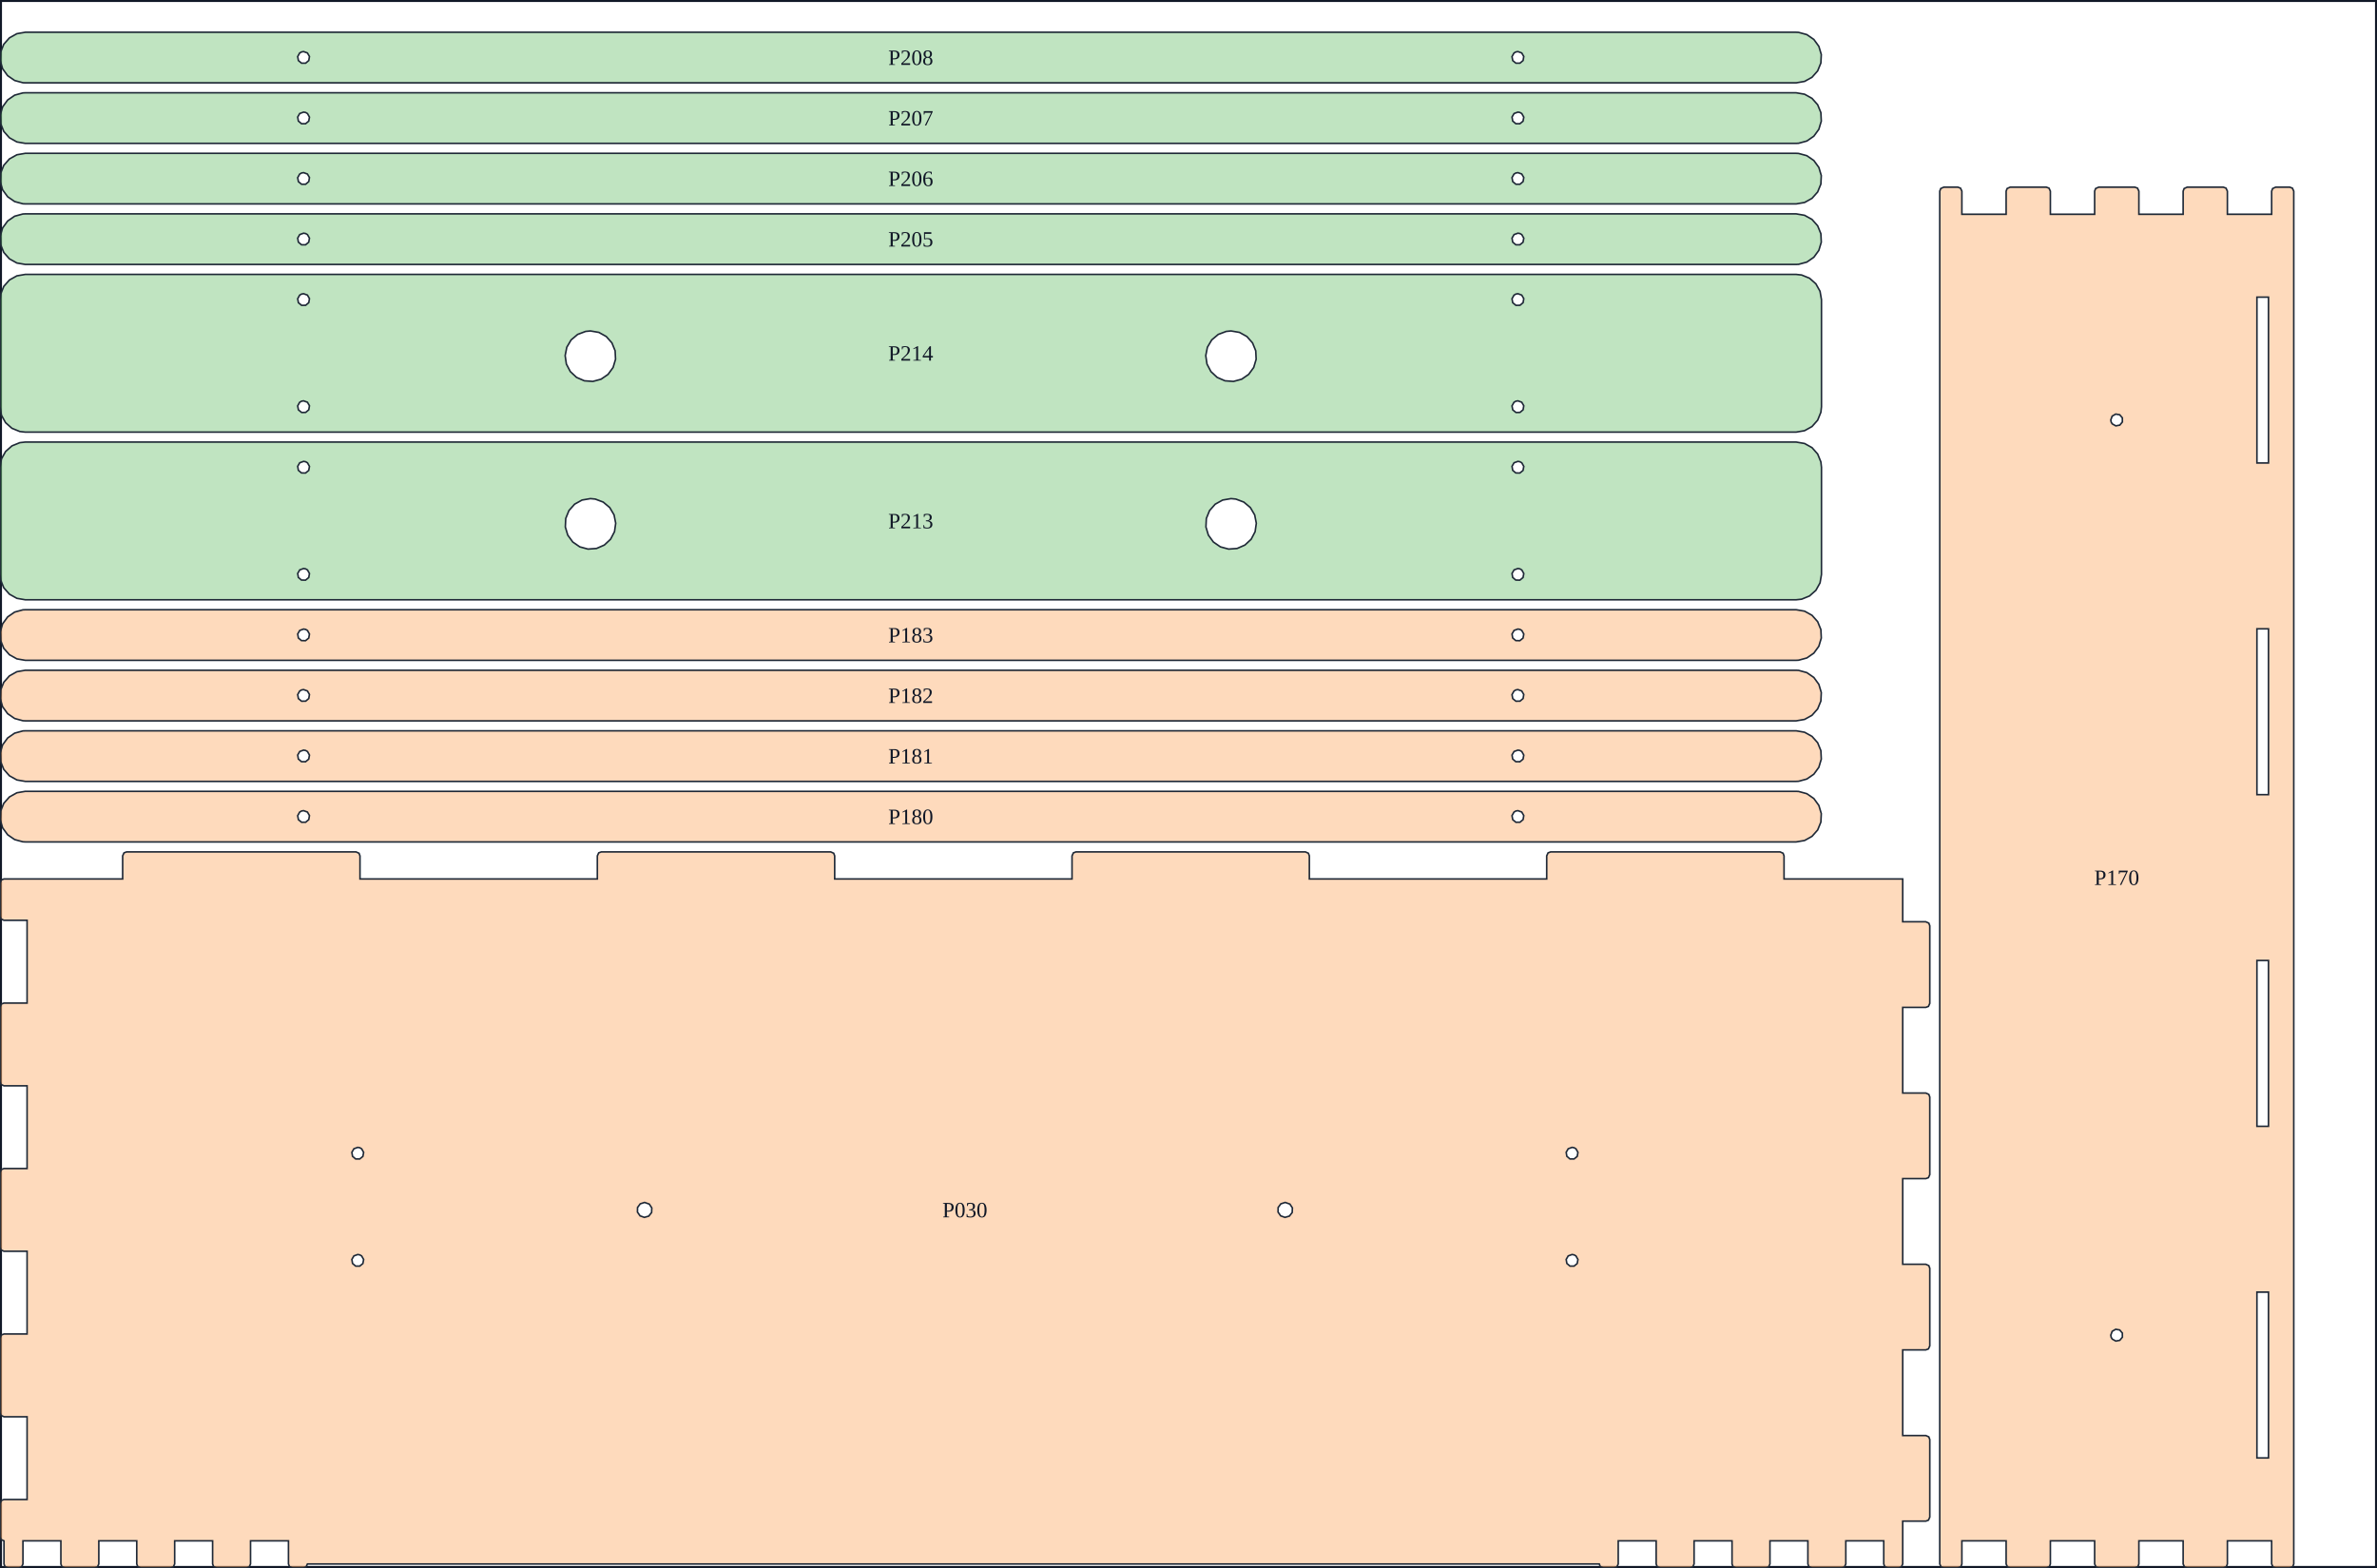
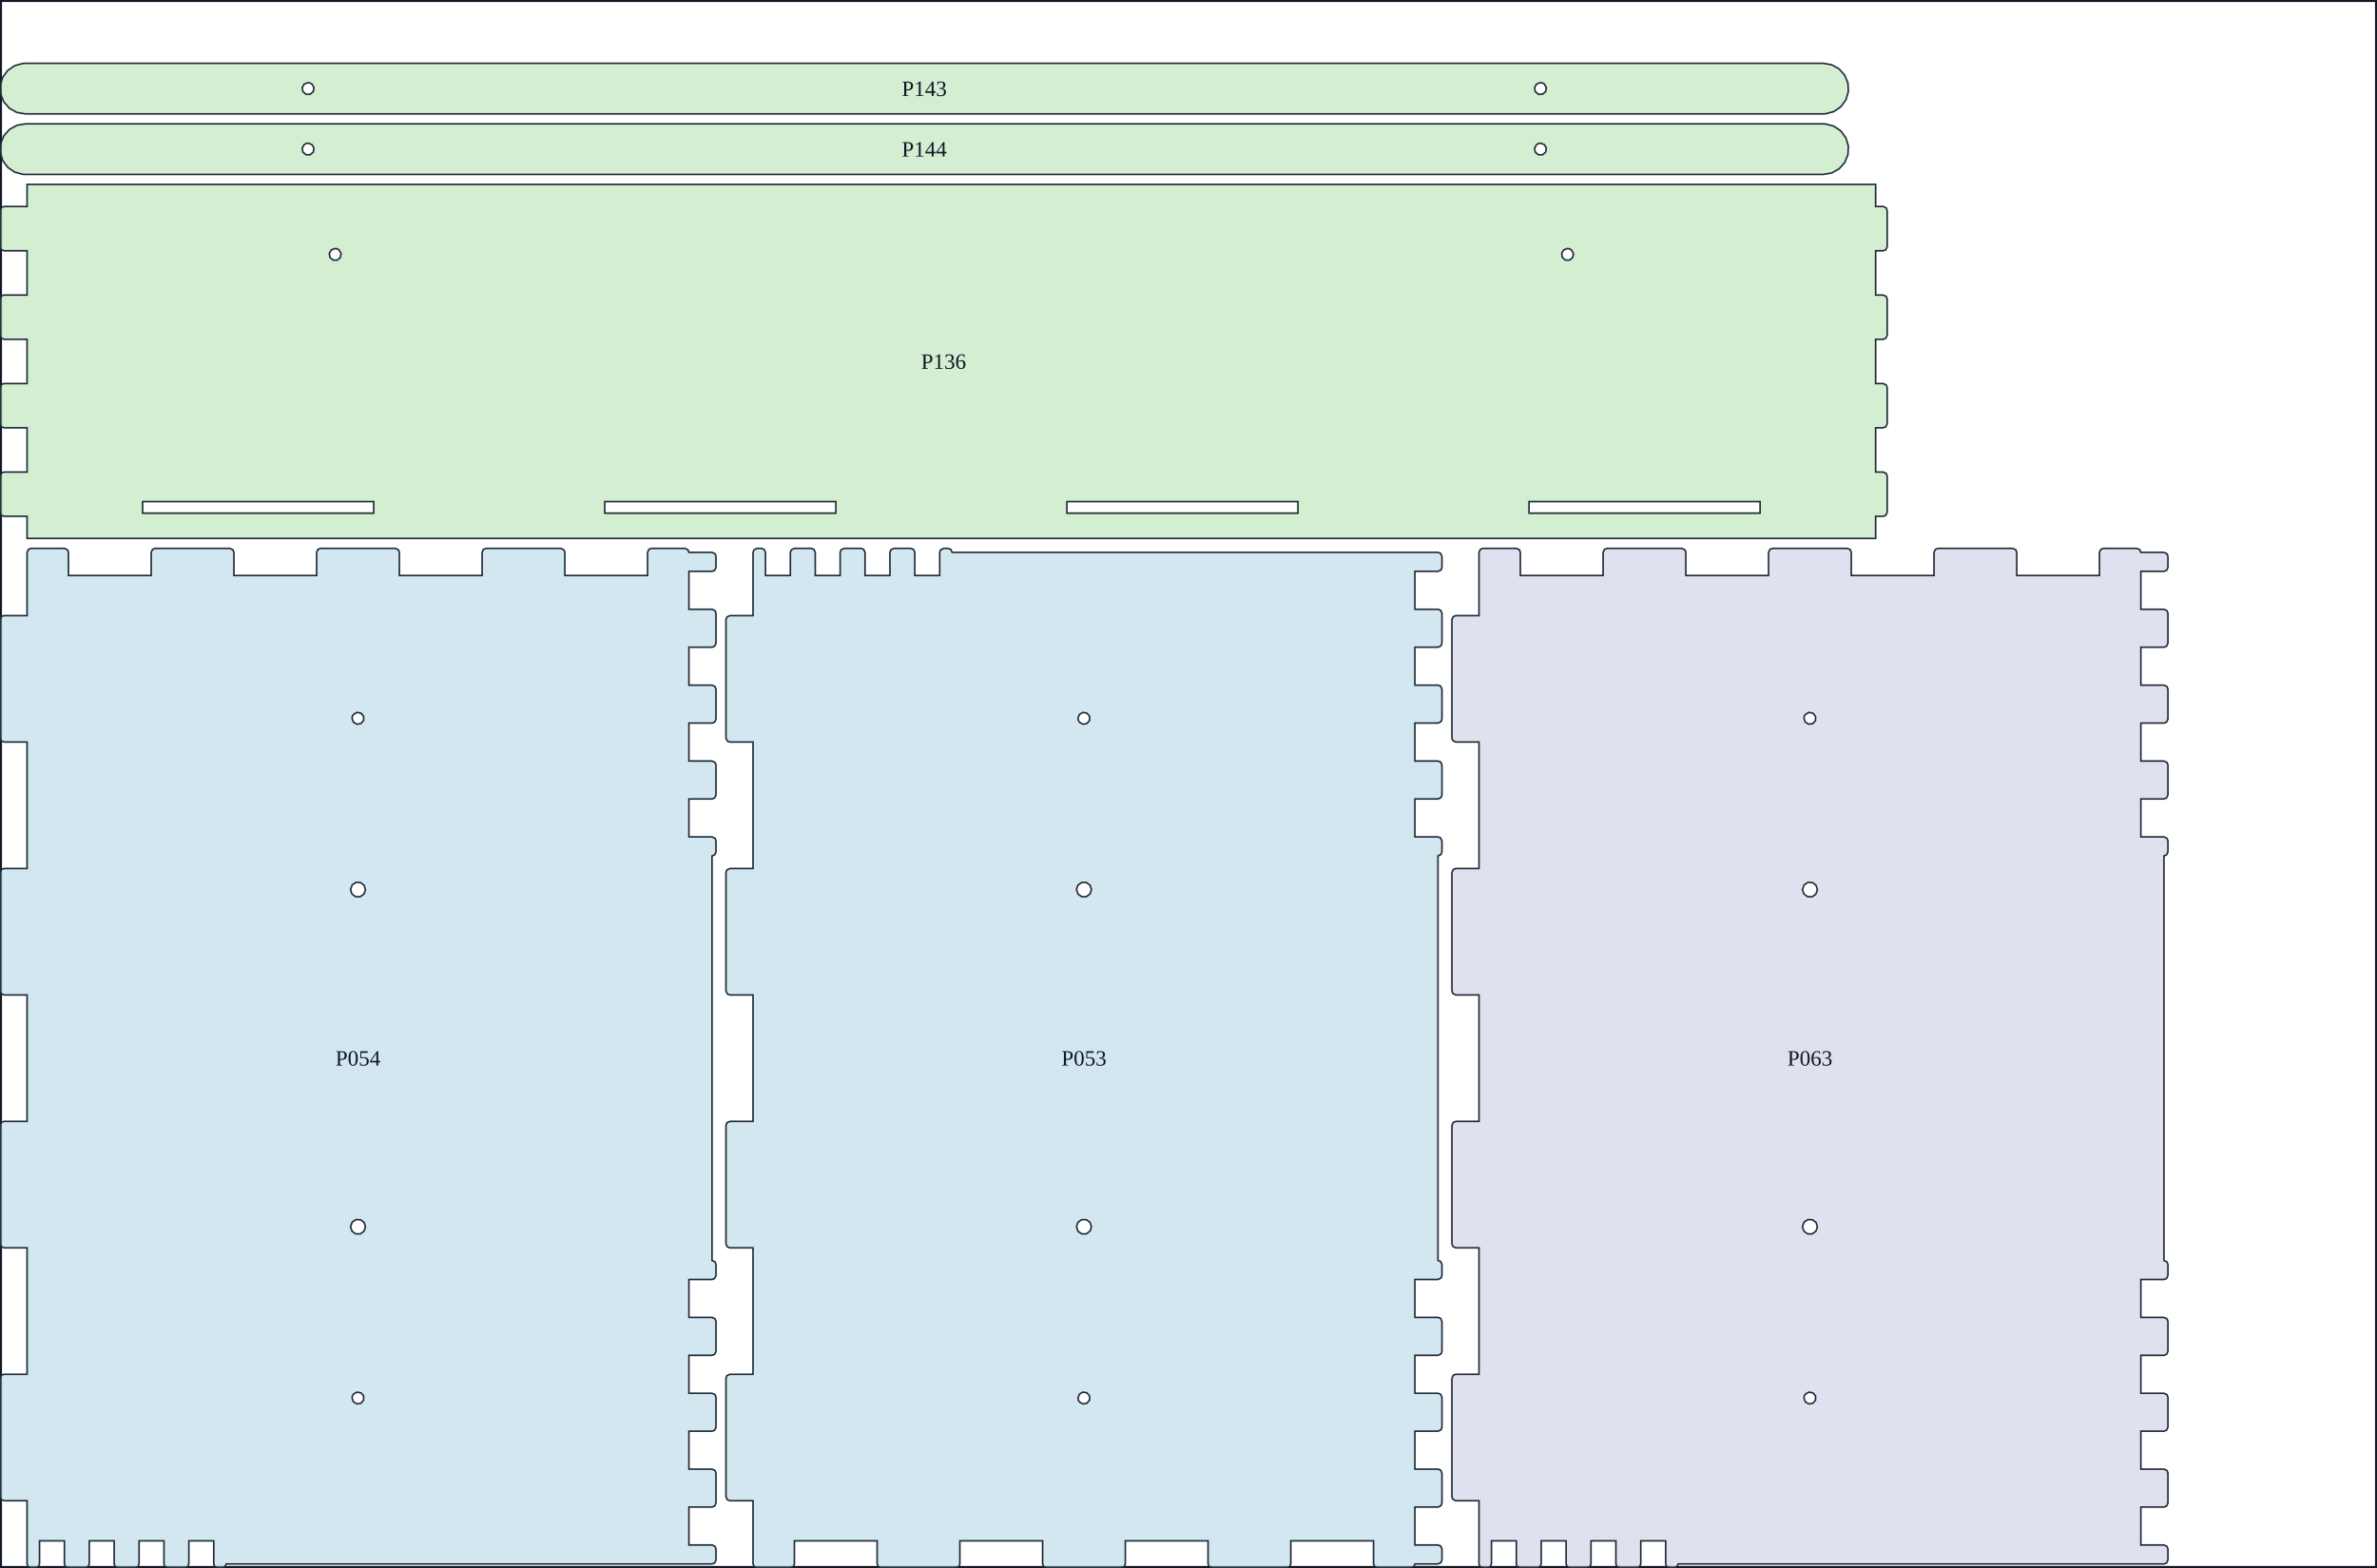
<svg xmlns="http://www.w3.org/2000/svg" width="1193.8mm" height="787.4mm" viewBox="0 0 1193.8 787.4">
  <rect width="1193.8" height="787.4" fill="white" stroke="#111827" stroke-width="2" />
  <g transform="translate(0 787.4) scale(1 -1)">
-     <path d="M 9.525 0.000 L 4.000 0.000 L 2.494 0.684 L 2.000 2.000 L 2.000 13.600 L 0.494 14.284 L 0.000 15.600 L 0.000 32.375 L 0.684 33.881 L 2.000 34.375 L 13.600 34.375 L 13.600 75.925 L 2.000 75.925 L 0.494 76.609 L 0.000 77.925 L 0.000 115.475 L 0.684 116.981 L 2.000 117.475 L 13.600 117.475 L 13.600 159.025 L 2.000 159.025 L 0.494 159.709 L 0.000 161.025 L 0.000 198.575 L 0.684 200.081 L 2.000 200.575 L 13.600 200.575 L 13.600 242.125 L 2.000 242.125 L 0.494 242.809 L 0.000 244.125 L 0.000 281.675 L 0.684 283.181 L 2.000 283.675 L 13.600 283.675 L 13.600 325.225 L 2.000 325.225 L 0.494 325.909 L 0.000 327.225 L 0.000 344.000 L 0.684 345.506 L 2.000 346.000 L 61.600 346.000 L 61.600 357.600 L 62.284 359.106 L 63.600 359.600 L 178.800 359.600 L 180.306 358.916 L 180.800 357.600 L 180.800 346.000 L 300.000 346.000 L 300.000 357.600 L 300.684 359.106 L 302.000 359.600 L 417.200 359.600 L 418.706 358.916 L 419.200 357.600 L 419.200 346.000 L 538.400 346.000 L 538.400 357.600 L 539.084 359.106 L 540.400 359.600 L 655.600 359.600 L 657.106 358.916 L 657.600 357.600 L 657.600 346.000 L 776.800 346.000 L 776.800 357.600 L 777.484 359.106 L 778.800 359.600 L 894.000 359.600 L 895.506 358.916 L 896.000 357.600 L 896.000 346.000 L 955.600 346.000 L 955.600 324.500 L 967.200 324.500 L 968.706 323.816 L 969.200 322.500 L 969.200 283.500 L 968.516 281.994 L 967.200 281.500 L 955.600 281.500 L 955.600 238.500 L 967.200 238.500 L 968.706 237.816 L 969.200 236.500 L 969.200 197.500 L 968.516 195.994 L 967.200 195.500 L 955.600 195.500 L 955.600 152.500 L 967.200 152.500 L 968.706 151.816 L 969.200 150.500 L 969.200 111.500 L 968.516 109.994 L 967.200 109.500 L 955.600 109.500 L 955.600 66.500 L 967.200 66.500 L 968.706 65.816 L 969.200 64.500 L 969.200 25.500 L 968.516 23.994 L 967.200 23.500 L 955.600 23.500 L 955.600 2.000 L 954.916 0.494 L 953.600 0.000 L 948.075 0.000 L 946.569 0.684 L 946.075 2.000 L 946.075 13.600 L 927.025 13.600 L 927.025 2.000 L 926.341 0.494 L 925.025 0.000 L 909.975 0.000 L 908.469 0.684 L 907.975 2.000 L 907.975 13.600 L 888.925 13.600 L 888.925 2.000 L 888.241 0.494 L 886.925 0.000 L 871.875 0.000 L 870.369 0.684 L 869.875 2.000 L 869.875 13.600 L 850.825 13.600 L 850.825 2.000 L 850.141 0.494 L 848.825 0.000 L 833.775 0.000 L 832.269 0.684 L 831.775 2.000 L 831.775 13.600 L 812.725 13.600 L 812.725 2.000 L 812.041 0.494 L 810.725 0.000 L 805.200 0.000 L 803.694 0.684 L 803.200 2.000 L 154.400 2.000 L 153.716 0.494 L 152.400 0.000 L 146.875 0.000 L 145.369 0.684 L 144.875 2.000 L 144.875 13.600 L 125.825 13.600 L 125.825 2.000 L 125.141 0.494 L 123.825 0.000 L 108.775 0.000 L 107.269 0.684 L 106.775 2.000 L 106.775 13.600 L 87.725 13.600 L 87.725 2.000 L 87.041 0.494 L 85.725 0.000 L 70.675 0.000 L 69.169 0.684 L 68.675 2.000 L 68.675 13.600 L 49.625 13.600 L 49.625 2.000 L 48.941 0.494 L 47.625 0.000 L 32.575 0.000 L 31.069 0.684 L 30.575 2.000 L 30.575 13.600 L 11.525 13.600 L 11.525 2.000 L 10.841 0.494 L 9.525 0.000 Z M 179.667 157.400 L 177.742 156.702 L 176.714 154.932 L 177.060 152.914 L 178.620 151.588 L 180.667 151.572 L 182.248 152.872 L 182.627 154.883 L 181.628 156.670 L 180.713 157.212 L 179.667 157.400 Z M 179.667 211.200 L 177.742 210.502 L 176.714 208.732 L 177.060 206.714 L 178.620 205.388 L 180.667 205.372 L 182.248 206.672 L 182.627 208.683 L 181.628 210.470 L 180.713 211.012 L 179.667 211.200 Z M 323.733 183.550 L 321.546 182.846 L 320.180 180.998 L 320.148 178.700 L 321.463 176.816 L 323.630 176.051 L 325.836 176.695 L 327.252 178.504 L 327.347 180.800 L 326.085 182.721 L 323.733 183.550 Z M 789.533 157.400 L 787.609 156.702 L 786.581 154.932 L 786.927 152.914 L 788.487 151.588 L 790.534 151.572 L 792.115 152.872 L 792.494 154.883 L 791.495 156.670 L 790.580 157.212 L 789.533 157.400 Z M 645.467 183.550 L 643.279 182.846 L 641.913 180.998 L 641.882 178.700 L 643.196 176.816 L 645.363 176.051 L 647.569 176.695 L 648.986 178.504 L 649.081 180.800 L 647.819 182.721 L 645.467 183.550 Z M 789.533 211.200 L 787.609 210.502 L 786.581 208.732 L 786.927 206.714 L 788.487 205.388 L 790.534 205.372 L 792.115 206.672 L 792.494 208.683 L 791.495 210.470 L 790.580 211.012 L 789.533 211.200 Z" fill="#fdae6b" fill-opacity="0.45" fill-rule="evenodd" stroke="#1f2937" stroke-width="0.8" />
-     <path d="M 1118.662 2.000 L 1118.662 13.600 L 1140.887 13.600 L 1140.887 2.000 L 1141.572 0.494 L 1142.887 0.000 L 1150.000 0.000 L 1151.506 0.684 L 1152.000 2.000 L 1152.000 691.400 L 1151.316 692.906 L 1150.000 693.400 L 1142.888 693.400 L 1141.381 692.716 L 1140.888 691.400 L 1140.888 679.800 L 1118.662 679.800 L 1118.662 691.400 L 1117.978 692.906 L 1116.662 693.400 L 1098.438 693.400 L 1096.931 692.716 L 1096.438 691.400 L 1096.438 679.800 L 1074.213 679.800 L 1074.213 691.400 L 1073.528 692.906 L 1072.213 693.400 L 1053.987 693.400 L 1052.481 692.716 L 1051.987 691.400 L 1051.987 679.800 L 1029.763 679.800 L 1029.763 691.400 L 1029.078 692.906 L 1027.763 693.400 L 1009.538 693.400 L 1008.031 692.716 L 1007.537 691.400 L 1007.538 679.800 L 985.312 679.800 L 985.312 691.400 L 984.628 692.906 L 983.312 693.400 L 976.200 693.400 L 974.694 692.716 L 974.200 691.400 L 974.200 2.000 L 974.884 0.494 L 976.200 0.000 L 983.312 0.000 L 984.819 0.684 L 985.312 2.000 L 985.312 13.600 L 1007.537 13.600 L 1007.537 2.000 L 1008.222 0.494 L 1009.537 0.000 L 1027.762 0.000 L 1029.269 0.684 L 1029.762 2.000 L 1029.762 13.600 L 1051.987 13.600 L 1051.987 2.000 L 1052.672 0.494 L 1053.987 0.000 L 1072.212 0.000 L 1073.719 0.684 L 1074.212 2.000 L 1074.212 13.600 L 1096.438 13.600 L 1096.438 2.000 L 1097.122 0.494 L 1098.438 0.000 L 1116.662 0.000 L 1118.169 0.684 L 1118.662 2.000 Z M 1139.300 638.162 L 1139.300 554.888 L 1133.500 554.888 L 1133.500 638.162 L 1139.300 638.162 Z M 1139.300 471.612 L 1139.300 388.337 L 1133.500 388.337 L 1133.500 471.612 L 1139.300 471.612 Z M 1060.100 576.500 L 1060.798 578.424 L 1062.568 579.453 L 1064.586 579.106 L 1065.912 577.547 L 1065.928 575.500 L 1064.628 573.918 L 1062.617 573.539 L 1060.830 574.538 L 1060.288 575.453 L 1060.100 576.500 Z M 1139.300 305.062 L 1139.300 221.788 L 1133.500 221.788 L 1133.500 305.062 L 1139.300 305.062 Z M 1139.300 138.513 L 1139.300 55.238 L 1133.500 55.238 L 1133.500 138.513 L 1139.300 138.513 Z M 1060.100 116.900 L 1060.798 118.824 L 1062.568 119.853 L 1064.586 119.506 L 1065.912 117.947 L 1065.928 115.900 L 1064.628 114.318 L 1062.617 113.939 L 1060.830 114.938 L 1060.288 115.853 L 1060.100 116.900 Z" fill="#fdae6b" fill-opacity="0.45" fill-rule="evenodd" stroke="#1f2937" stroke-width="0.8" />
-     <path d="M 12.700 570.400 L 902.100 570.400 L 906.316 571.120 L 910.055 573.200 L 912.890 576.402 L 914.502 580.364 L 914.800 583.100 L 914.800 636.900 L 914.080 641.116 L 912.000 644.855 L 908.798 647.690 L 904.836 649.302 L 902.100 649.600 L 12.700 649.600 L 8.484 648.880 L 4.745 646.800 L 1.910 643.598 L 0.298 639.636 L 0.000 636.900 L 0.000 583.100 L 0.720 578.884 L 2.800 575.145 L 6.002 572.310 L 9.964 570.698 L 12.700 570.400 Z M 762.333 586.100 L 764.258 585.402 L 765.286 583.632 L 764.940 581.614 L 763.380 580.288 L 761.333 580.272 L 759.752 581.572 L 759.373 583.583 L 760.372 585.370 L 761.287 585.912 L 762.333 586.100 Z M 618.267 621.200 L 622.483 620.480 L 626.221 618.400 L 629.057 615.198 L 630.669 611.236 L 630.873 606.963 L 629.648 602.865 L 627.131 599.406 L 623.609 596.978 L 619.481 595.858 L 615.215 596.172 L 611.295 597.884 L 608.166 600.801 L 606.183 604.591 L 605.571 608.824 L 606.399 613.021 L 608.573 616.705 L 611.847 619.458 L 615.849 620.968 L 618.267 621.200 Z M 762.333 639.900 L 764.258 639.202 L 765.286 637.432 L 764.940 635.414 L 763.380 634.088 L 761.333 634.072 L 759.752 635.372 L 759.373 637.383 L 760.372 639.170 L 761.287 639.712 L 762.333 639.900 Z M 296.533 621.200 L 300.750 620.480 L 304.488 618.400 L 307.324 615.198 L 308.935 611.236 L 309.140 606.963 L 307.915 602.865 L 305.398 599.406 L 301.876 596.978 L 297.748 595.858 L 293.482 596.172 L 289.562 597.884 L 286.433 600.801 L 284.450 604.591 L 283.837 608.824 L 284.665 613.021 L 286.840 616.705 L 290.113 619.458 L 294.116 620.968 L 296.533 621.200 Z M 152.467 586.100 L 154.391 585.402 L 155.419 583.632 L 155.073 581.614 L 153.513 580.288 L 151.466 580.272 L 149.885 581.572 L 149.506 583.583 L 150.505 585.370 L 151.420 585.912 L 152.467 586.100 Z M 152.467 639.900 L 154.391 639.202 L 155.419 637.432 L 155.073 635.414 L 153.513 634.088 L 151.466 634.072 L 149.885 635.372 L 149.506 637.383 L 150.505 639.170 L 151.420 639.712 L 152.467 639.900 Z" fill="#74c476" fill-opacity="0.45" fill-rule="evenodd" stroke="#1f2937" stroke-width="0.8" />
-     <path d="M 902.100 486.200 L 12.700 486.200 L 8.484 486.920 L 4.745 489.000 L 1.910 492.202 L 0.298 496.164 L 0.000 498.900 L 0.000 552.700 L 0.720 556.916 L 2.800 560.655 L 6.002 563.490 L 9.964 565.102 L 12.700 565.400 L 902.100 565.400 L 906.316 564.680 L 910.055 562.600 L 912.890 559.398 L 914.502 555.436 L 914.800 552.700 L 914.800 498.900 L 914.080 494.684 L 912.000 490.945 L 908.798 488.110 L 904.836 486.498 L 902.100 486.200 Z M 152.467 501.900 L 150.542 501.202 L 149.514 499.432 L 149.860 497.414 L 151.420 496.088 L 153.467 496.072 L 155.048 497.372 L 155.427 499.383 L 154.428 501.170 L 153.513 501.712 L 152.467 501.900 Z M 296.533 537.000 L 292.317 536.280 L 288.579 534.200 L 285.743 530.998 L 284.131 527.036 L 283.927 522.763 L 285.152 518.665 L 287.669 515.206 L 291.191 512.778 L 295.319 511.658 L 299.585 511.972 L 303.505 513.684 L 306.634 516.601 L 308.617 520.391 L 309.229 524.624 L 308.401 528.821 L 306.227 532.505 L 302.953 535.258 L 298.951 536.768 L 296.533 537.000 Z M 152.467 555.700 L 150.542 555.002 L 149.514 553.232 L 149.860 551.214 L 151.420 549.888 L 153.467 549.872 L 155.048 551.172 L 155.427 553.183 L 154.428 554.970 L 153.513 555.512 L 152.467 555.700 Z M 618.267 537.000 L 614.050 536.280 L 610.312 534.200 L 607.476 530.998 L 605.865 527.036 L 605.660 522.763 L 606.885 518.665 L 609.402 515.206 L 612.924 512.778 L 617.052 511.658 L 621.318 511.972 L 625.238 513.684 L 628.367 516.601 L 630.350 520.391 L 630.963 524.624 L 630.135 528.821 L 627.960 532.505 L 624.687 535.258 L 620.684 536.768 L 618.267 537.000 Z M 762.333 501.900 L 760.409 501.202 L 759.381 499.432 L 759.727 497.414 L 761.287 496.088 L 763.334 496.072 L 764.915 497.372 L 765.294 499.383 L 764.295 501.170 L 763.380 501.712 L 762.333 501.900 Z M 762.333 555.700 L 760.409 555.002 L 759.381 553.232 L 759.727 551.214 L 761.287 549.888 L 763.334 549.872 L 764.915 551.172 L 765.294 553.183 L 764.295 554.970 L 763.380 555.512 L 762.333 555.700 Z" fill="#74c476" fill-opacity="0.45" fill-rule="evenodd" stroke="#1f2937" stroke-width="0.8" />
-     <path d="M 902.100 740.800 L 906.316 740.080 L 910.055 738.000 L 912.890 734.798 L 914.502 730.836 L 914.707 726.563 L 913.481 722.465 L 910.965 719.006 L 907.443 716.578 L 903.314 715.458 L 902.100 715.400 L 12.700 715.400 L 8.484 716.120 L 4.745 718.200 L 1.910 721.402 L 0.298 725.364 L 0.093 729.637 L 1.319 733.735 L 3.835 737.194 L 7.357 739.622 L 11.486 740.742 L 12.700 740.800 L 902.100 740.800 Z M 152.467 731.100 L 150.542 730.402 L 149.514 728.632 L 149.860 726.614 L 151.420 725.288 L 153.467 725.272 L 155.048 726.572 L 155.427 728.583 L 154.428 730.370 L 153.513 730.912 L 152.467 731.100 Z M 762.333 731.100 L 760.409 730.402 L 759.381 728.632 L 759.727 726.614 L 761.287 725.288 L 763.334 725.272 L 764.915 726.572 L 765.294 728.583 L 764.295 730.370 L 763.380 730.912 L 762.333 731.100 Z" fill="#74c476" fill-opacity="0.45" fill-rule="evenodd" stroke="#1f2937" stroke-width="0.8" />
-     <path d="M 902.100 481.200 L 906.316 480.480 L 910.055 478.400 L 912.890 475.198 L 914.502 471.236 L 914.707 466.963 L 913.481 462.865 L 910.965 459.406 L 907.443 456.978 L 903.314 455.858 L 902.100 455.800 L 12.700 455.800 L 8.484 456.520 L 4.745 458.600 L 1.910 461.802 L 0.298 465.764 L 0.093 470.037 L 1.319 474.135 L 3.835 477.594 L 7.357 480.022 L 11.486 481.142 L 12.700 481.200 L 902.100 481.200 Z M 152.467 471.500 L 150.542 470.802 L 149.514 469.032 L 149.860 467.014 L 151.420 465.688 L 153.467 465.672 L 155.048 466.972 L 155.427 468.983 L 154.428 470.770 L 153.513 471.312 L 152.467 471.500 Z M 762.333 471.500 L 760.409 470.802 L 759.381 469.032 L 759.727 467.014 L 761.287 465.688 L 763.334 465.672 L 764.915 466.972 L 765.294 468.983 L 764.295 470.770 L 763.380 471.312 L 762.333 471.500 Z" fill="#fdae6b" fill-opacity="0.45" fill-rule="evenodd" stroke="#1f2937" stroke-width="0.8" />
-     <path d="M 12.700 450.800 L 8.484 450.080 L 4.745 448.000 L 1.910 444.798 L 0.298 440.836 L 0.093 436.563 L 1.319 432.465 L 3.835 429.006 L 7.357 426.578 L 11.486 425.458 L 12.700 425.400 L 902.100 425.400 L 906.316 426.120 L 910.055 428.200 L 912.890 431.402 L 914.502 435.364 L 914.707 439.637 L 913.481 443.735 L 910.965 447.194 L 907.443 449.622 L 903.314 450.742 L 902.100 450.800 L 12.700 450.800 Z M 762.333 441.100 L 764.258 440.402 L 765.286 438.632 L 764.940 436.614 L 763.380 435.288 L 761.333 435.272 L 759.752 436.572 L 759.373 438.583 L 760.372 440.370 L 761.287 440.912 L 762.333 441.100 Z M 152.467 441.100 L 154.391 440.402 L 155.419 438.632 L 155.073 436.614 L 153.513 435.288 L 151.466 435.272 L 149.885 436.572 L 149.506 438.583 L 150.505 440.370 L 151.420 440.912 L 152.467 441.100 Z" fill="#fdae6b" fill-opacity="0.45" fill-rule="evenodd" stroke="#1f2937" stroke-width="0.8" />
-     <path d="M 902.100 680.000 L 906.316 679.280 L 910.055 677.200 L 912.890 673.998 L 914.502 670.036 L 914.707 665.763 L 913.481 661.665 L 910.965 658.206 L 907.443 655.778 L 903.314 654.658 L 902.100 654.600 L 12.700 654.600 L 8.484 655.320 L 4.745 657.400 L 1.910 660.602 L 0.298 664.564 L 0.093 668.837 L 1.319 672.935 L 3.835 676.394 L 7.357 678.822 L 11.486 679.942 L 12.700 680.000 L 902.100 680.000 Z M 152.467 670.300 L 150.542 669.602 L 149.514 667.832 L 149.860 665.814 L 151.420 664.488 L 153.467 664.472 L 155.048 665.772 L 155.427 667.783 L 154.428 669.570 L 153.513 670.112 L 152.467 670.300 Z M 762.333 670.300 L 760.409 669.602 L 759.381 667.832 L 759.727 665.814 L 761.287 664.488 L 763.334 664.472 L 764.915 665.772 L 765.294 667.783 L 764.295 669.570 L 763.380 670.112 L 762.333 670.300 Z" fill="#74c476" fill-opacity="0.45" fill-rule="evenodd" stroke="#1f2937" stroke-width="0.8" />
-     <path d="M 902.100 420.400 L 906.316 419.680 L 910.055 417.600 L 912.890 414.398 L 914.502 410.436 L 914.707 406.163 L 913.481 402.065 L 910.965 398.606 L 907.443 396.178 L 903.314 395.058 L 902.100 395.000 L 12.700 395.000 L 8.484 395.720 L 4.745 397.800 L 1.910 401.002 L 0.298 404.964 L 0.093 409.237 L 1.319 413.335 L 3.835 416.794 L 7.357 419.222 L 11.486 420.342 L 12.700 420.400 L 902.100 420.400 Z M 152.467 410.700 L 150.542 410.002 L 149.514 408.232 L 149.860 406.214 L 151.420 404.888 L 153.467 404.872 L 155.048 406.172 L 155.427 408.183 L 154.428 409.970 L 153.513 410.512 L 152.467 410.700 Z M 762.333 410.700 L 760.409 410.002 L 759.381 408.232 L 759.727 406.214 L 761.287 404.888 L 763.334 404.872 L 764.915 406.172 L 765.294 408.183 L 764.295 409.970 L 763.380 410.512 L 762.333 410.700 Z" fill="#fdae6b" fill-opacity="0.45" fill-rule="evenodd" stroke="#1f2937" stroke-width="0.8" />
-     <path d="M 12.700 390.000 L 8.484 389.280 L 4.745 387.200 L 1.910 383.998 L 0.298 380.036 L 0.093 375.763 L 1.319 371.665 L 3.835 368.206 L 7.357 365.778 L 11.486 364.658 L 12.700 364.600 L 902.100 364.600 L 906.316 365.320 L 910.055 367.400 L 912.890 370.602 L 914.502 374.564 L 914.707 378.837 L 913.481 382.935 L 910.965 386.394 L 907.443 388.822 L 903.314 389.942 L 902.100 390.000 L 12.700 390.000 Z M 762.333 380.300 L 764.258 379.602 L 765.286 377.832 L 764.940 375.814 L 763.380 374.488 L 761.333 374.472 L 759.752 375.772 L 759.373 377.783 L 760.372 379.570 L 761.287 380.112 L 762.333 380.300 Z M 152.467 380.300 L 154.391 379.602 L 155.419 377.832 L 155.073 375.814 L 153.513 374.488 L 151.466 374.472 L 149.885 375.772 L 149.506 377.783 L 150.505 379.570 L 151.420 380.112 L 152.467 380.300 Z" fill="#fdae6b" fill-opacity="0.45" fill-rule="evenodd" stroke="#1f2937" stroke-width="0.8" />
-     <path d="M 12.700 771.200 L 8.484 770.480 L 4.745 768.400 L 1.910 765.198 L 0.298 761.236 L 0.093 756.963 L 1.319 752.865 L 3.835 749.406 L 7.357 746.978 L 11.486 745.858 L 12.700 745.800 L 902.100 745.800 L 906.316 746.520 L 910.055 748.600 L 912.890 751.802 L 914.502 755.764 L 914.707 760.037 L 913.481 764.135 L 910.965 767.594 L 907.443 770.022 L 903.314 771.142 L 902.100 771.200 L 12.700 771.200 Z M 762.333 761.500 L 764.258 760.802 L 765.286 759.032 L 764.940 757.014 L 763.380 755.688 L 761.333 755.672 L 759.752 756.972 L 759.373 758.983 L 760.372 760.770 L 761.287 761.312 L 762.333 761.500 Z M 152.467 761.500 L 154.391 760.802 L 155.419 759.032 L 155.073 757.014 L 153.513 755.688 L 151.466 755.672 L 149.885 756.972 L 149.506 758.983 L 150.505 760.770 L 151.420 761.312 L 152.467 761.500 Z" fill="#74c476" fill-opacity="0.45" fill-rule="evenodd" stroke="#1f2937" stroke-width="0.8" />
-     <path d="M 12.700 710.400 L 8.484 709.680 L 4.745 707.600 L 1.910 704.398 L 0.298 700.436 L 0.093 696.163 L 1.319 692.065 L 3.835 688.606 L 7.357 686.178 L 11.486 685.058 L 12.700 685.000 L 902.100 685.000 L 906.316 685.720 L 910.055 687.800 L 912.890 691.002 L 914.502 694.964 L 914.707 699.237 L 913.481 703.335 L 910.965 706.794 L 907.443 709.222 L 903.314 710.342 L 902.100 710.400 L 12.700 710.400 Z M 762.333 700.700 L 764.258 700.002 L 765.286 698.232 L 764.940 696.214 L 763.380 694.888 L 761.333 694.872 L 759.752 696.172 L 759.373 698.183 L 760.372 699.970 L 761.287 700.512 L 762.333 700.700 Z M 152.467 700.700 L 154.391 700.002 L 155.419 698.232 L 155.073 696.214 L 153.513 694.888 L 151.466 694.872 L 149.885 696.172 L 149.506 698.183 L 150.505 699.970 L 151.420 700.512 L 152.467 700.700 Z" fill="#74c476" fill-opacity="0.45" fill-rule="evenodd" stroke="#1f2937" stroke-width="0.8" />
+     <path d="M 359.600 508.000 L 359.600 502.475 L 358.916 500.969 L 357.600 500.475 L 346.000 500.475 L 346.000 481.425 L 357.600 481.425 L 359.106 480.741 L 359.600 479.425 L 359.600 464.375 L 358.916 462.869 L 357.600 462.375 L 346.000 462.375 L 346.000 443.325 L 357.600 443.325 L 359.106 442.641 L 359.600 441.325 L 359.600 426.275 L 358.916 424.769 L 357.600 424.275 L 346.000 424.275 L 346.000 405.225 L 357.600 405.225 L 359.106 404.541 L 359.600 403.225 L 359.600 388.175 L 358.916 386.669 L 357.600 386.175 L 346.000 386.175 L 346.000 367.125 L 357.600 367.125 L 359.106 366.441 L 359.600 365.125 L 359.600 359.600 L 358.916 358.094 L 357.600 357.600 L 357.600 154.400 L 359.106 153.716 L 359.600 152.400 L 359.600 146.875 L 358.916 145.369 L 357.600 144.875 L 346.000 144.875 L 346.000 125.825 L 357.600 125.825 L 359.106 125.141 L 359.600 123.825 L 359.600 108.775 L 358.916 107.269 L 357.600 106.775 L 346.000 106.775 L 346.000 87.725 L 357.600 87.725 L 359.106 87.041 L 359.600 85.725 L 359.600 70.675 L 358.916 69.169 L 357.600 68.675 L 346.000 68.675 L 346.000 49.625 L 357.600 49.625 L 359.106 48.941 L 359.600 47.625 L 359.600 32.575 L 358.916 31.069 L 357.600 30.575 L 346.000 30.575 L 346.000 11.525 L 357.600 11.525 L 359.106 10.841 L 359.600 9.525 L 359.600 4.000 L 358.916 2.494 L 357.600 2.000 L 113.600 2.000 L 112.916 0.494 L 111.600 0.000 L 109.350 0.000 L 107.844 0.684 L 107.350 2.000 L 107.350 13.600 L 94.850 13.600 L 94.850 2.000 L 94.166 0.494 L 92.850 0.000 L 84.350 0.000 L 82.844 0.684 L 82.350 2.000 L 82.350 13.600 L 69.850 13.600 L 69.850 2.000 L 69.166 0.494 L 67.850 0.000 L 59.350 0.000 L 57.844 0.684 L 57.350 2.000 L 57.350 13.600 L 44.850 13.600 L 44.850 2.000 L 44.166 0.494 L 42.850 0.000 L 34.350 0.000 L 32.844 0.684 L 32.350 2.000 L 32.350 13.600 L 19.850 13.600 L 19.850 2.000 L 19.166 0.494 L 17.850 0.000 L 15.600 0.000 L 14.094 0.684 L 13.600 2.000 L 13.600 33.750 L 2.000 33.750 L 0.494 34.434 L 0.000 35.750 L 0.000 95.250 L 0.684 96.756 L 2.000 97.250 L 13.600 97.250 L 13.600 160.750 L 2.000 160.750 L 0.494 161.434 L 0.000 162.750 L 0.000 222.250 L 0.684 223.756 L 2.000 224.250 L 13.600 224.250 L 13.600 287.750 L 2.000 287.750 L 0.494 288.434 L 0.000 289.750 L 0.000 349.250 L 0.684 350.756 L 2.000 351.250 L 13.600 351.250 L 13.600 414.750 L 2.000 414.750 L 0.494 415.434 L 0.000 416.750 L 0.000 476.250 L 0.684 477.756 L 2.000 478.250 L 13.600 478.250 L 13.600 510.000 L 14.284 511.506 L 15.600 512.000 L 32.375 512.000 L 33.881 511.316 L 34.375 510.000 L 34.375 498.400 L 75.925 498.400 L 75.925 510.000 L 76.609 511.506 L 77.925 512.000 L 115.475 512.000 L 116.981 511.316 L 117.475 510.000 L 117.475 498.400 L 159.025 498.400 L 159.025 510.000 L 159.709 511.506 L 161.025 512.000 L 198.575 512.000 L 200.081 511.316 L 200.575 510.000 L 200.575 498.400 L 242.125 498.400 L 242.125 510.000 L 242.809 511.506 L 244.125 512.000 L 281.675 512.000 L 283.181 511.316 L 283.675 510.000 L 283.675 498.400 L 325.225 498.400 L 325.225 510.000 L 325.909 511.506 L 327.225 512.000 L 344.000 512.000 L 345.506 511.316 L 346.000 510.000 L 357.600 510.000 L 359.106 509.316 L 359.600 508.000 Z M 176.800 85.333 L 177.498 83.409 L 179.268 82.381 L 181.286 82.727 L 182.612 84.287 L 182.628 86.334 L 181.328 87.915 L 179.317 88.294 L 177.530 87.295 L 176.988 86.380 L 176.800 85.333 Z M 176.050 171.333 L 176.754 169.146 L 178.602 167.780 L 180.900 167.748 L 182.784 169.063 L 183.549 171.230 L 182.905 173.436 L 181.096 174.852 L 178.800 174.947 L 176.879 173.685 L 176.050 171.333 Z M 176.050 340.667 L 176.754 338.479 L 178.602 337.113 L 180.900 337.082 L 182.784 338.396 L 183.549 340.563 L 182.905 342.769 L 181.096 344.186 L 178.800 344.281 L 176.879 343.019 L 176.050 340.667 Z M 176.800 426.667 L 177.498 424.742 L 179.268 423.714 L 181.286 424.060 L 182.612 425.620 L 182.628 427.667 L 181.328 429.248 L 179.317 429.627 L 177.530 428.628 L 176.988 427.713 L 176.800 426.667 Z" fill="#9ecae1" fill-opacity="0.45" fill-rule="evenodd" stroke="#1f2937" stroke-width="0.8" />
+     <path d="M 724.200 4.000 L 724.200 9.525 L 723.516 11.031 L 722.200 11.525 L 710.600 11.525 L 710.600 30.575 L 722.200 30.575 L 723.706 31.259 L 724.200 32.575 L 724.200 47.625 L 723.516 49.131 L 722.200 49.625 L 710.600 49.625 L 710.600 68.675 L 722.200 68.675 L 723.706 69.359 L 724.200 70.675 L 724.200 85.725 L 723.516 87.231 L 722.200 87.725 L 710.600 87.725 L 710.600 106.775 L 722.200 106.775 L 723.706 107.459 L 724.200 108.775 L 724.200 123.825 L 723.516 125.331 L 722.200 125.825 L 710.600 125.825 L 710.600 144.875 L 722.200 144.875 L 723.706 145.559 L 724.200 146.875 L 724.200 152.400 L 723.516 153.906 L 722.200 154.400 L 722.200 357.600 L 723.706 358.284 L 724.200 359.600 L 724.200 365.125 L 723.516 366.631 L 722.200 367.125 L 710.600 367.125 L 710.600 386.175 L 722.200 386.175 L 723.706 386.859 L 724.200 388.175 L 724.200 403.225 L 723.516 404.731 L 722.200 405.225 L 710.600 405.225 L 710.600 424.275 L 722.200 424.275 L 723.706 424.959 L 724.200 426.275 L 724.200 441.325 L 723.516 442.831 L 722.200 443.325 L 710.600 443.325 L 710.600 462.375 L 722.200 462.375 L 723.706 463.059 L 724.200 464.375 L 724.200 479.425 L 723.516 480.931 L 722.200 481.425 L 710.600 481.425 L 710.600 500.475 L 722.200 500.475 L 723.706 501.159 L 724.200 502.475 L 724.200 508.000 L 723.516 509.506 L 722.200 510.000 L 478.200 510.000 L 477.516 511.506 L 476.200 512.000 L 473.950 512.000 L 472.444 511.316 L 471.950 510.000 L 471.950 498.400 L 459.450 498.400 L 459.450 510.000 L 458.766 511.506 L 457.450 512.000 L 448.950 512.000 L 447.444 511.316 L 446.950 510.000 L 446.950 498.400 L 434.450 498.400 L 434.450 510.000 L 433.766 511.506 L 432.450 512.000 L 423.950 512.000 L 422.444 511.316 L 421.950 510.000 L 421.950 498.400 L 409.450 498.400 L 409.450 510.000 L 408.766 511.506 L 407.450 512.000 L 398.950 512.000 L 397.444 511.316 L 396.950 510.000 L 396.950 498.400 L 384.450 498.400 L 384.450 510.000 L 383.766 511.506 L 382.450 512.000 L 380.200 512.000 L 378.694 511.316 L 378.200 510.000 L 378.200 478.250 L 366.600 478.250 L 365.094 477.566 L 364.600 476.250 L 364.600 416.750 L 365.284 415.244 L 366.600 414.750 L 378.200 414.750 L 378.200 351.250 L 366.600 351.250 L 365.094 350.566 L 364.600 349.250 L 364.600 289.750 L 365.284 288.244 L 366.600 287.750 L 378.200 287.750 L 378.200 224.250 L 366.600 224.250 L 365.094 223.566 L 364.600 222.250 L 364.600 162.750 L 365.284 161.244 L 366.600 160.750 L 378.200 160.750 L 378.200 97.250 L 366.600 97.250 L 365.094 96.566 L 364.600 95.250 L 364.600 35.750 L 365.284 34.244 L 366.600 33.750 L 378.200 33.750 L 378.200 2.000 L 378.884 0.494 L 380.200 0.000 L 396.975 0.000 L 398.481 0.684 L 398.975 2.000 L 398.975 13.600 L 440.525 13.600 L 440.525 2.000 L 441.209 0.494 L 442.525 0.000 L 480.075 0.000 L 481.581 0.684 L 482.075 2.000 L 482.075 13.600 L 523.625 13.600 L 523.625 2.000 L 524.309 0.494 L 525.625 0.000 L 563.175 0.000 L 564.681 0.684 L 565.175 2.000 L 565.175 13.600 L 606.725 13.600 L 606.725 2.000 L 607.409 0.494 L 608.725 0.000 L 646.275 0.000 L 647.781 0.684 L 648.275 2.000 L 648.275 13.600 L 689.825 13.600 L 689.825 2.000 L 690.509 0.494 L 691.825 0.000 L 708.600 0.000 L 710.106 0.684 L 710.600 2.000 L 722.200 2.000 L 723.706 2.684 L 724.200 4.000 Z M 540.650 340.667 L 541.354 342.854 L 543.202 344.220 L 545.500 344.252 L 547.384 342.937 L 548.149 340.770 L 547.505 338.564 L 545.696 337.148 L 543.400 337.053 L 541.479 338.315 L 540.650 340.667 Z M 541.400 426.667 L 542.098 428.591 L 543.868 429.619 L 545.886 429.273 L 547.212 427.713 L 547.228 425.666 L 545.928 424.085 L 543.917 423.706 L 542.130 424.705 L 541.588 425.620 L 541.400 426.667 Z M 540.650 171.333 L 541.354 173.521 L 543.202 174.887 L 545.500 174.918 L 547.384 173.604 L 548.149 171.437 L 547.505 169.231 L 545.696 167.814 L 543.400 167.719 L 541.479 168.981 L 540.650 171.333 Z M 541.400 85.333 L 542.098 87.258 L 543.868 88.286 L 545.886 87.940 L 547.212 86.380 L 547.228 84.333 L 545.928 82.752 L 543.917 82.373 L 542.130 83.372 L 541.588 84.287 L 541.400 85.333 Z" fill="#9ecae1" fill-opacity="0.45" fill-rule="evenodd" stroke="#1f2937" stroke-width="0.8" />
+     <path d="M 1088.800 502.475 L 1088.116 500.969 L 1086.800 500.475 L 1075.200 500.475 L 1075.200 481.425 L 1086.800 481.425 L 1088.306 480.741 L 1088.800 479.425 L 1088.800 464.375 L 1088.116 462.869 L 1086.800 462.375 L 1075.200 462.375 L 1075.200 443.325 L 1086.800 443.325 L 1088.306 442.641 L 1088.800 441.325 L 1088.800 426.275 L 1088.116 424.769 L 1086.800 424.275 L 1075.200 424.275 L 1075.200 405.225 L 1086.800 405.225 L 1088.306 404.541 L 1088.800 403.225 L 1088.800 388.175 L 1088.116 386.669 L 1086.800 386.175 L 1075.200 386.175 L 1075.200 367.125 L 1086.800 367.125 L 1088.306 366.441 L 1088.800 365.125 L 1088.800 359.600 L 1088.116 358.094 L 1086.800 357.600 L 1086.800 154.400 L 1088.306 153.716 L 1088.800 152.400 L 1088.800 146.875 L 1088.116 145.369 L 1086.800 144.875 L 1075.200 144.875 L 1075.200 125.825 L 1086.800 125.825 L 1088.306 125.141 L 1088.800 123.825 L 1088.800 108.775 L 1088.116 107.269 L 1086.800 106.775 L 1075.200 106.775 L 1075.200 87.725 L 1086.800 87.725 L 1088.306 87.041 L 1088.800 85.725 L 1088.800 70.675 L 1088.116 69.169 L 1086.800 68.675 L 1075.200 68.675 L 1075.200 49.625 L 1086.800 49.625 L 1088.306 48.941 L 1088.800 47.625 L 1088.800 32.575 L 1088.116 31.069 L 1086.800 30.575 L 1075.200 30.575 L 1075.200 11.525 L 1086.800 11.525 L 1088.306 10.841 L 1088.800 9.525 L 1088.800 4.000 L 1088.116 2.494 L 1086.800 2.000 L 842.800 2.000 L 842.116 0.494 L 840.800 0.000 L 838.550 0.000 L 837.044 0.684 L 836.550 2.000 L 836.550 13.600 L 824.050 13.600 L 824.050 2.000 L 823.366 0.494 L 822.050 0.000 L 813.550 0.000 L 812.044 0.684 L 811.550 2.000 L 811.550 13.600 L 799.050 13.600 L 799.050 2.000 L 798.366 0.494 L 797.050 0.000 L 788.550 0.000 L 787.044 0.684 L 786.550 2.000 L 786.550 13.600 L 774.050 13.600 L 774.050 2.000 L 773.366 0.494 L 772.050 0.000 L 763.550 0.000 L 762.044 0.684 L 761.550 2.000 L 761.550 13.600 L 749.050 13.600 L 749.050 2.000 L 748.366 0.494 L 747.050 0.000 L 744.800 0.000 L 743.294 0.684 L 742.800 2.000 L 742.800 33.750 L 731.200 33.750 L 729.694 34.434 L 729.200 35.750 L 729.200 95.250 L 729.884 96.756 L 731.200 97.250 L 742.800 97.250 L 742.800 160.750 L 731.200 160.750 L 729.694 161.434 L 729.200 162.750 L 729.200 222.250 L 729.884 223.756 L 731.200 224.250 L 742.800 224.250 L 742.800 287.750 L 731.200 287.750 L 729.694 288.434 L 729.200 289.750 L 729.200 349.250 L 729.884 350.756 L 731.200 351.250 L 742.800 351.250 L 742.800 414.750 L 731.200 414.750 L 729.694 415.434 L 729.200 416.750 L 729.200 476.250 L 729.884 477.756 L 731.200 478.250 L 742.800 478.250 L 742.800 510.000 L 743.484 511.506 L 744.800 512.000 L 761.575 512.000 L 763.081 511.316 L 763.575 510.000 L 763.575 498.400 L 805.125 498.400 L 805.125 510.000 L 805.809 511.506 L 807.125 512.000 L 844.675 512.000 L 846.181 511.316 L 846.675 510.000 L 846.675 498.400 L 888.225 498.400 L 888.225 510.000 L 888.909 511.506 L 890.225 512.000 L 927.775 512.000 L 929.281 511.316 L 929.775 510.000 L 929.775 498.400 L 971.325 498.400 L 971.325 510.000 L 972.009 511.506 L 973.325 512.000 L 1010.875 512.000 L 1012.381 511.316 L 1012.875 510.000 L 1012.875 498.400 L 1054.425 498.400 L 1054.425 510.000 L 1055.109 511.506 L 1056.425 512.000 L 1073.200 512.000 L 1074.706 511.316 L 1075.200 510.000 L 1086.800 510.000 L 1088.306 509.316 L 1088.800 508.000 L 1088.800 502.475 Z M 905.250 171.333 L 905.954 169.146 L 907.802 167.780 L 910.100 167.748 L 911.984 169.063 L 912.749 171.230 L 912.105 173.436 L 910.296 174.852 L 908.000 174.947 L 906.079 173.685 L 905.250 171.333 Z M 906.000 85.333 L 906.698 83.409 L 908.468 82.381 L 910.486 82.727 L 911.812 84.287 L 911.828 86.334 L 910.528 87.915 L 908.517 88.294 L 906.730 87.295 L 906.188 86.380 L 906.000 85.333 Z M 905.250 340.667 L 905.954 338.479 L 907.802 337.113 L 910.100 337.082 L 911.984 338.396 L 912.749 340.563 L 912.105 342.769 L 910.296 344.186 L 908.000 344.281 L 906.079 343.019 L 905.250 340.667 Z M 906.000 426.667 L 906.698 424.742 L 908.468 423.714 L 910.486 424.060 L 911.812 425.620 L 911.828 427.667 L 910.528 429.248 L 908.517 429.627 L 906.730 428.628 L 906.188 427.713 L 906.000 426.667 Z" fill="#bcbddc" fill-opacity="0.45" fill-rule="evenodd" stroke="#1f2937" stroke-width="0.8" />
+     <path d="M 2.000 550.337 L 13.600 550.337 L 13.600 572.562 L 2.000 572.562 L 0.494 573.247 L 0.000 574.562 L 0.000 592.788 L 0.684 594.294 L 2.000 594.788 L 13.600 594.788 L 13.600 617.013 L 2.000 617.013 L 0.494 617.697 L 0.000 619.013 L 0.000 637.237 L 0.684 638.744 L 2.000 639.237 L 13.600 639.237 L 13.600 661.462 L 2.000 661.462 L 0.494 662.147 L 0.000 663.462 L 0.000 681.688 L 0.684 683.194 L 2.000 683.688 L 13.600 683.688 L 13.600 694.800 L 942.000 694.800 L 942.000 683.688 L 945.800 683.688 L 947.306 683.003 L 947.800 681.688 L 947.800 663.462 L 947.116 661.956 L 945.800 661.462 L 942.000 661.462 L 942.000 639.237 L 945.800 639.237 L 947.306 638.553 L 947.800 637.237 L 947.800 619.013 L 947.116 617.506 L 945.800 617.013 L 942.000 617.013 L 942.000 594.788 L 945.800 594.788 L 947.306 594.103 L 947.800 592.788 L 947.800 574.562 L 947.116 573.056 L 945.800 572.562 L 942.000 572.562 L 942.000 550.337 L 945.800 550.337 L 947.306 549.653 L 947.800 548.337 L 947.800 530.112 L 947.116 528.606 L 945.800 528.112 L 942.000 528.112 L 942.000 517.000 L 13.600 517.000 L 13.600 528.112 L 2.000 528.112 L 0.494 528.797 L 0.000 530.112 L 0.000 548.337 L 0.684 549.844 L 2.000 550.337 Z M 71.625 529.700 L 187.675 529.700 L 187.675 534.050 L 187.675 535.500 L 71.625 535.500 L 71.625 529.700 Z M 303.725 529.700 L 419.775 529.700 L 419.775 534.050 L 419.775 535.500 L 303.725 535.500 L 303.725 529.700 Z M 168.333 662.600 L 166.409 661.902 L 165.381 660.132 L 165.727 658.114 L 167.287 656.788 L 169.334 656.772 L 170.915 658.072 L 171.294 660.083 L 170.295 661.870 L 169.380 662.412 L 168.333 662.600 Z M 535.825 529.700 L 651.875 529.700 L 651.875 535.500 L 535.825 535.500 L 535.825 529.700 Z M 767.925 529.700 L 883.975 529.700 L 883.975 535.500 L 767.925 535.500 L 767.925 529.700 Z M 787.267 662.600 L 785.342 661.902 L 784.314 660.132 L 784.660 658.114 L 786.220 656.788 L 788.267 656.772 L 789.848 658.072 L 790.227 660.083 L 789.228 661.870 L 788.313 662.412 L 787.267 662.600 Z" fill="#a1d99b" fill-opacity="0.45" fill-rule="evenodd" stroke="#1f2937" stroke-width="0.8" />
+     <path d="M 12.700 725.200 L 8.484 724.480 L 4.745 722.400 L 1.910 719.198 L 0.298 715.236 L 0.093 710.963 L 1.319 706.865 L 3.835 703.406 L 7.357 700.978 L 11.486 699.858 L 12.700 699.800 L 915.700 699.800 L 919.916 700.520 L 923.655 702.600 L 926.490 705.802 L 928.102 709.764 L 928.307 714.037 L 927.081 718.135 L 924.565 721.594 L 921.043 724.022 L 916.914 725.142 L 915.700 725.200 L 12.700 725.200 Z M 773.667 715.500 L 775.591 714.802 L 776.619 713.032 L 776.273 711.014 L 774.713 709.688 L 772.666 709.672 L 771.085 710.972 L 770.706 712.983 L 771.705 714.770 L 772.620 715.312 L 773.667 715.500 Z M 154.733 715.500 L 156.658 714.802 L 157.686 713.032 L 157.340 711.014 L 155.780 709.688 L 153.733 709.672 L 152.152 710.972 L 151.773 712.983 L 152.772 714.770 L 153.687 715.312 L 154.733 715.500 Z" fill="#a1d99b" fill-opacity="0.45" fill-rule="evenodd" stroke="#1f2937" stroke-width="0.8" />
+     <path d="M 915.700 755.600 L 919.916 754.880 L 923.655 752.800 L 926.490 749.598 L 928.102 745.636 L 928.307 741.363 L 927.081 737.265 L 924.565 733.806 L 921.043 731.378 L 916.914 730.258 L 915.700 730.200 L 12.700 730.200 L 8.484 730.920 L 4.745 733.000 L 1.910 736.202 L 0.298 740.164 L 0.093 744.437 L 1.319 748.535 L 3.835 751.994 L 7.357 754.422 L 11.486 755.542 L 12.700 755.600 L 915.700 755.600 Z M 154.733 745.900 L 152.809 745.202 L 151.781 743.432 L 152.127 741.414 L 153.687 740.088 L 155.734 740.072 L 157.315 741.372 L 157.694 743.383 L 156.695 745.170 L 155.780 745.712 L 154.733 745.900 Z M 773.667 745.900 L 771.742 745.202 L 770.714 743.432 L 771.060 741.414 L 772.620 740.088 L 774.667 740.072 L 776.248 741.372 L 776.627 743.383 L 775.628 745.170 L 774.713 745.712 L 773.667 745.900 Z" fill="#a1d99b" fill-opacity="0.45" fill-rule="evenodd" stroke="#1f2937" stroke-width="0.8" />
  </g>
-   <text x="484.600" y="607.600" text-anchor="middle" dominant-baseline="central" font-size="11" fill="#111827">P030</text>
-   <text x="1063.100" y="440.700" text-anchor="middle" dominant-baseline="central" font-size="11" fill="#111827">P170</text>
-   <text x="457.400" y="177.400" text-anchor="middle" dominant-baseline="central" font-size="11" fill="#111827">P214</text>
-   <text x="457.400" y="261.600" text-anchor="middle" dominant-baseline="central" font-size="11" fill="#111827">P213</text>
-   <text x="457.400" y="59.300" text-anchor="middle" dominant-baseline="central" font-size="11" fill="#111827">P207</text>
-   <text x="457.400" y="318.900" text-anchor="middle" dominant-baseline="central" font-size="11" fill="#111827">P183</text>
-   <text x="457.400" y="349.300" text-anchor="middle" dominant-baseline="central" font-size="11" fill="#111827">P182</text>
-   <text x="457.400" y="120.100" text-anchor="middle" dominant-baseline="central" font-size="11" fill="#111827">P205</text>
-   <text x="457.400" y="379.700" text-anchor="middle" dominant-baseline="central" font-size="11" fill="#111827">P181</text>
-   <text x="457.400" y="410.100" text-anchor="middle" dominant-baseline="central" font-size="11" fill="#111827">P180</text>
-   <text x="457.400" y="28.900" text-anchor="middle" dominant-baseline="central" font-size="11" fill="#111827">P208</text>
-   <text x="457.400" y="89.700" text-anchor="middle" dominant-baseline="central" font-size="11" fill="#111827">P206</text>
+   <text x="179.800" y="531.400" text-anchor="middle" dominant-baseline="central" font-size="11" fill="#111827">P054</text>
+   <text x="544.400" y="531.400" text-anchor="middle" dominant-baseline="central" font-size="11" fill="#111827">P053</text>
+   <text x="909.000" y="531.400" text-anchor="middle" dominant-baseline="central" font-size="11" fill="#111827">P063</text>
+   <text x="473.900" y="181.500" text-anchor="middle" dominant-baseline="central" font-size="11" fill="#111827">P136</text>
+   <text x="464.200" y="74.900" text-anchor="middle" dominant-baseline="central" font-size="11" fill="#111827">P144</text>
+   <text x="464.200" y="44.500" text-anchor="middle" dominant-baseline="central" font-size="11" fill="#111827">P143</text>
</svg>
